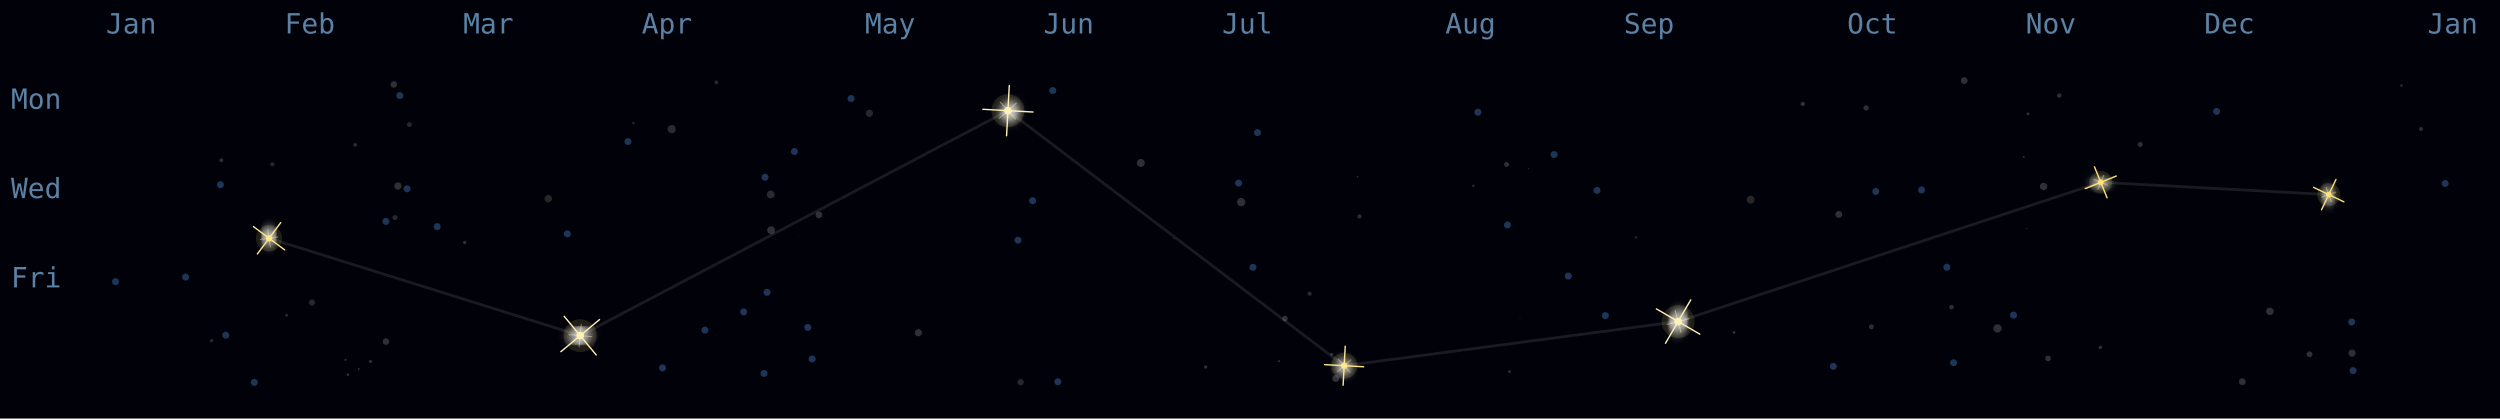
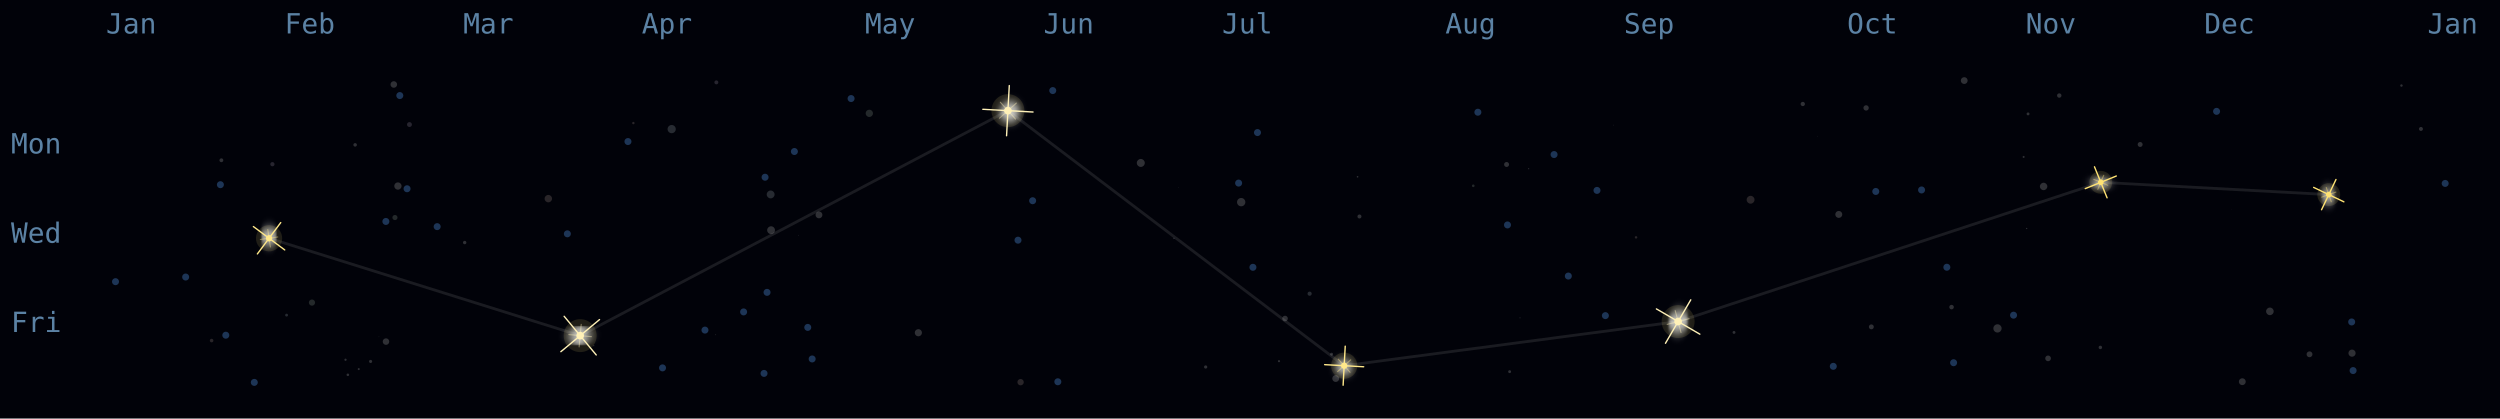
<svg xmlns="http://www.w3.org/2000/svg" viewBox="0 0 896 150" width="896" height="150" role="img" aria-label="Cinematic comet contribution graph">
  <rect x="0.00" y="0.00" width="896.00" height="150.00" fill="#010209" />
  <defs>
    <filter id="organic-sphere" x="-80%" y="-80%" width="260%" height="260%">
      <feTurbulence type="fractalNoise" baseFrequency="0.035" numOctaves="2" seed="7" result="noise" />
      <feDisplacementMap in="SourceGraphic" in2="noise" scale="4" xChannelSelector="R" yChannelSelector="G" result="displaced" />
      <feGaussianBlur in="displaced" stdDeviation="1.4" />
    </filter>
  </defs>
-   <text x="22.00" y="39.00" font-family="monospace" font-size="10.00" fill="rgba(122,172,216,0.75)" text-anchor="end">Mon</text>
-   <text x="22.00" y="71.00" font-family="monospace" font-size="10.00" fill="rgba(122,172,216,0.75)" text-anchor="end">Wed</text>
-   <text x="22.00" y="103.00" font-family="monospace" font-size="10.00" fill="rgba(122,172,216,0.75)" text-anchor="end">Fri</text>
+   <text x="22.00" y="55.00" font-family="monospace" font-size="10.00" fill="rgba(122,172,216,0.75)" text-anchor="end">Mon</text>
+   <text x="22.00" y="87.00" font-family="monospace" font-size="10.00" fill="rgba(122,172,216,0.75)" text-anchor="end">Wed</text>
+   <text x="22.00" y="119.00" font-family="monospace" font-size="10.00" fill="rgba(122,172,216,0.75)" text-anchor="end">Fri</text>
  <text x="38.00" y="12.00" font-family="monospace" font-size="10.00" fill="rgba(122,172,216,0.75)">Jan</text>
  <text x="102.00" y="12.00" font-family="monospace" font-size="10.00" fill="rgba(122,172,216,0.75)">Feb</text>
  <text x="166.00" y="12.00" font-family="monospace" font-size="10.00" fill="rgba(122,172,216,0.75)">Mar</text>
  <text x="230.00" y="12.00" font-family="monospace" font-size="10.00" fill="rgba(122,172,216,0.75)">Apr</text>
  <text x="310.00" y="12.00" font-family="monospace" font-size="10.00" fill="rgba(122,172,216,0.75)">May</text>
  <text x="374.00" y="12.00" font-family="monospace" font-size="10.00" fill="rgba(122,172,216,0.75)">Jun</text>
  <text x="438.00" y="12.00" font-family="monospace" font-size="10.00" fill="rgba(122,172,216,0.75)">Jul</text>
  <text x="518.00" y="12.00" font-family="monospace" font-size="10.00" fill="rgba(122,172,216,0.75)">Aug</text>
  <text x="582.00" y="12.00" font-family="monospace" font-size="10.00" fill="rgba(122,172,216,0.75)">Sep</text>
  <text x="662.00" y="12.00" font-family="monospace" font-size="10.00" fill="rgba(122,172,216,0.75)">Oct</text>
  <text x="726.00" y="12.00" font-family="monospace" font-size="10.00" fill="rgba(122,172,216,0.75)">Nov</text>
  <text x="790.00" y="12.00" font-family="monospace" font-size="10.00" fill="rgba(122,172,216,0.75)">Dec</text>
  <text x="870.00" y="12.00" font-family="monospace" font-size="10.00" fill="rgba(122,172,216,0.75)">Jan</text>
  <circle cx="738.04" cy="34.24" r="0.79" fill="hsl(0,0%,100%)" opacity="0.18" />
  <circle cx="651.31" cy="48.81" r="0.10" fill="hsl(0,0%,100%)" opacity="0.18" />
  <circle cx="541.05" cy="133.20" r="0.52" fill="hsl(0,0%,100%)" opacity="0.18" />
  <circle cx="699.44" cy="110.07" r="0.81" fill="hsl(0,0%,100%)" opacity="0.18" />
  <circle cx="256.74" cy="29.52" r="0.71" fill="hsl(268,32%,82%)" opacity="0.18" />
  <circle cx="141.55" cy="77.97" r="0.92" fill="hsl(130,22%,80%)" opacity="0.18" />
  <circle cx="196.52" cy="71.19" r="1.33" fill="hsl(15,35%,80%)" opacity="0.18" />
  <circle cx="869.56" cy="39.15" r="0.00" fill="hsl(200,45%,88%)" opacity="0.18" />
  <circle cx="703.98" cy="28.88" r="1.22" fill="hsl(0,0%,100%)" opacity="0.18" />
  <circle cx="257.67" cy="83.36" r="0.04" fill="hsl(0,0%,100%)" opacity="0.18" />
  <circle cx="725.27" cy="56.24" r="0.36" fill="hsl(0,0%,100%)" opacity="0.18" />
  <circle cx="528.02" cy="66.59" r="0.47" fill="hsl(130,22%,80%)" opacity="0.18" />
  <circle cx="734.03" cy="128.44" r="1.02" fill="hsl(0,0%,100%)" opacity="0.18" />
  <circle cx="97.63" cy="58.85" r="0.76" fill="hsl(268,32%,82%)" opacity="0.18" />
  <circle cx="586.36" cy="85.07" r="0.44" fill="hsl(15,35%,80%)" opacity="0.18" />
  <circle cx="813.53" cy="111.59" r="1.36" fill="hsl(0,0%,100%)" opacity="0.18" />
  <circle cx="469.37" cy="105.26" r="0.75" fill="hsl(200,45%,88%)" opacity="0.18" />
  <circle cx="276.20" cy="69.69" r="1.41" fill="hsl(200,45%,88%)" opacity="0.18" />
  <circle cx="365.78" cy="136.97" r="1.14" fill="hsl(15,35%,80%)" opacity="0.18" />
  <circle cx="832.16" cy="39.52" r="0.03" fill="hsl(130,22%,80%)" opacity="0.18" />
  <circle cx="227.00" cy="44.11" r="0.43" fill="hsl(15,35%,80%)" opacity="0.18" />
  <circle cx="867.67" cy="46.21" r="0.71" fill="hsl(0,0%,100%)" opacity="0.18" />
  <circle cx="627.41" cy="71.59" r="1.41" fill="hsl(15,35%,80%)" opacity="0.18" />
  <circle cx="240.73" cy="46.27" r="1.47" fill="hsl(200,45%,88%)" opacity="0.18" />
  <circle cx="444.84" cy="72.45" r="1.49" fill="hsl(0,0%,100%)" opacity="0.18" />
  <circle cx="246.79" cy="32.16" r="0.04" fill="hsl(0,0%,100%)" opacity="0.18" />
  <circle cx="79.34" cy="57.44" r="0.69" fill="hsl(0,0%,100%)" opacity="0.18" />
  <circle cx="135.81" cy="120.70" r="0.12" fill="hsl(130,22%,80%)" opacity="0.18" />
  <circle cx="726.85" cy="40.82" r="0.52" fill="hsl(0,0%,100%)" opacity="0.18" />
  <circle cx="127.28" cy="51.92" r="0.63" fill="hsl(0,0%,100%)" opacity="0.18" />
  <circle cx="329.14" cy="119.25" r="1.29" fill="hsl(0,0%,100%)" opacity="0.18" />
  <circle cx="460.56" cy="114.16" r="1.00" fill="hsl(0,0%,100%)" opacity="0.18" />
  <circle cx="715.90" cy="117.70" r="1.48" fill="hsl(0,0%,100%)" opacity="0.18" />
  <circle cx="501.13" cy="129.33" r="0.05" fill="hsl(0,0%,100%)" opacity="0.18" />
  <circle cx="75.84" cy="122.06" r="0.64" fill="hsl(15,35%,80%)" opacity="0.18" />
  <circle cx="432.11" cy="131.53" r="0.58" fill="hsl(0,0%,100%)" opacity="0.18" />
  <circle cx="138.34" cy="122.43" r="1.17" fill="hsl(0,0%,100%)" opacity="0.18" />
  <circle cx="256.49" cy="119.97" r="0.15" fill="hsl(0,0%,100%)" opacity="0.18" />
  <circle cx="408.86" cy="58.40" r="1.43" fill="hsl(0,0%,100%)" opacity="0.18" />
  <circle cx="420.73" cy="85.44" r="0.25" fill="hsl(200,45%,88%)" opacity="0.18" />
  <circle cx="318.39" cy="123.57" r="0.01" fill="hsl(0,0%,100%)" opacity="0.18" />
  <circle cx="422.29" cy="67.20" r="0.10" fill="hsl(0,0%,100%)" opacity="0.18" />
  <circle cx="102.71" cy="112.94" r="0.51" fill="hsl(200,45%,88%)" opacity="0.18" />
  <circle cx="732.43" cy="66.82" r="1.33" fill="hsl(0,0%,100%)" opacity="0.18" />
  <circle cx="311.56" cy="40.62" r="1.31" fill="hsl(130,22%,80%)" opacity="0.18" />
  <circle cx="827.73" cy="126.98" r="1.05" fill="hsl(0,0%,100%)" opacity="0.18" />
  <circle cx="141.14" cy="30.28" r="1.18" fill="hsl(0,0%,100%)" opacity="0.18" />
  <circle cx="286.23" cy="84.31" r="0.12" fill="hsl(0,0%,100%)" opacity="0.18" />
  <circle cx="123.83" cy="128.93" r="0.40" fill="hsl(0,0%,100%)" opacity="0.18" />
  <circle cx="124.67" cy="134.33" r="0.46" fill="hsl(0,0%,100%)" opacity="0.18" />
  <circle cx="132.82" cy="129.54" r="0.56" fill="hsl(0,0%,100%)" opacity="0.18" />
  <circle cx="799.72" cy="75.12" r="0.07" fill="hsl(0,0%,100%)" opacity="0.18" />
  <circle cx="212.81" cy="123.90" r="0.22" fill="hsl(0,0%,100%)" opacity="0.18" />
  <circle cx="767.03" cy="51.78" r="0.89" fill="hsl(0,0%,100%)" opacity="0.18" />
  <circle cx="803.64" cy="136.80" r="1.23" fill="hsl(0,0%,100%)" opacity="0.18" />
  <circle cx="539.96" cy="58.95" r="0.89" fill="hsl(0,0%,100%)" opacity="0.18" />
  <circle cx="726.36" cy="81.89" r="0.23" fill="hsl(0,0%,100%)" opacity="0.18" />
  <circle cx="842.97" cy="126.57" r="1.29" fill="hsl(0,0%,100%)" opacity="0.18" />
  <circle cx="478.72" cy="135.66" r="1.23" fill="hsl(0,0%,100%)" opacity="0.18" />
  <circle cx="293.52" cy="77.02" r="1.23" fill="hsl(0,0%,100%)" opacity="0.18" />
  <circle cx="486.55" cy="63.36" r="0.30" fill="hsl(0,0%,100%)" opacity="0.18" />
  <circle cx="621.47" cy="119.14" r="0.52" fill="hsl(0,0%,100%)" opacity="0.18" />
  <circle cx="668.81" cy="38.68" r="0.96" fill="hsl(0,0%,100%)" opacity="0.18" />
  <circle cx="544.77" cy="113.92" r="0.18" fill="hsl(0,0%,100%)" opacity="0.18" />
  <circle cx="477.24" cy="126.95" r="0.53" fill="hsl(0,0%,100%)" opacity="0.18" />
  <circle cx="128.58" cy="132.28" r="0.36" fill="hsl(0,0%,100%)" opacity="0.18" />
  <circle cx="458.39" cy="129.44" r="0.38" fill="hsl(0,0%,100%)" opacity="0.18" />
  <circle cx="276.35" cy="82.50" r="1.40" fill="hsl(0,0%,100%)" opacity="0.18" />
  <circle cx="166.54" cy="86.93" r="0.61" fill="hsl(0,0%,100%)" opacity="0.18" />
  <circle cx="146.75" cy="44.64" r="0.88" fill="hsl(268,32%,82%)" opacity="0.18" />
  <circle cx="487.23" cy="77.59" r="0.72" fill="hsl(0,0%,100%)" opacity="0.18" />
  <circle cx="547.87" cy="60.47" r="0.21" fill="hsl(0,0%,100%)" opacity="0.18" />
  <circle cx="659.02" cy="76.85" r="1.25" fill="hsl(0,0%,100%)" opacity="0.18" />
  <circle cx="646.12" cy="37.27" r="0.77" fill="hsl(0,0%,100%)" opacity="0.18" />
  <circle cx="752.77" cy="124.52" r="0.62" fill="hsl(0,0%,100%)" opacity="0.18" />
  <circle cx="578.33" cy="44.84" r="0.12" fill="hsl(0,0%,100%)" opacity="0.18" />
  <circle cx="860.68" cy="30.66" r="0.44" fill="hsl(0,0%,100%)" opacity="0.18" />
  <circle cx="142.61" cy="66.67" r="1.31" fill="hsl(0,0%,100%)" opacity="0.18" />
  <circle cx="670.69" cy="117.15" r="0.88" fill="hsl(0,0%,100%)" opacity="0.18" />
  <circle cx="111.81" cy="108.45" r="1.11" fill="hsl(130,22%,80%)" opacity="0.18" />
  <circle cx="41.40" cy="100.95" r="1.26" fill="hsl(214,48%,39%)" opacity="0.56" />
  <circle cx="66.54" cy="99.29" r="1.26" fill="hsl(214,48%,39%)" opacity="0.56" />
  <circle cx="78.99" cy="66.19" r="1.26" fill="hsl(214,48%,39%)" opacity="0.56" />
  <circle cx="80.93" cy="120.14" r="1.26" fill="hsl(214,48%,39%)" opacity="0.56" />
  <circle cx="91.14" cy="137.05" r="1.26" fill="hsl(214,48%,39%)" opacity="0.56" />
  <circle cx="143.29" cy="34.25" r="1.26" fill="hsl(214,48%,39%)" opacity="0.56" />
  <circle cx="145.89" cy="67.65" r="1.26" fill="hsl(214,48%,39%)" opacity="0.56" />
  <circle cx="138.30" cy="79.37" r="1.26" fill="hsl(214,48%,39%)" opacity="0.56" />
  <circle cx="156.68" cy="81.23" r="1.26" fill="hsl(214,48%,39%)" opacity="0.56" />
  <circle cx="203.34" cy="83.80" r="1.26" fill="hsl(214,48%,39%)" opacity="0.56" />
  <circle cx="225.06" cy="50.73" r="1.26" fill="hsl(214,48%,39%)" opacity="0.56" />
  <circle cx="237.45" cy="131.85" r="1.26" fill="hsl(214,48%,39%)" opacity="0.56" />
  <circle cx="252.66" cy="118.31" r="1.26" fill="hsl(214,48%,39%)" opacity="0.56" />
  <circle cx="274.20" cy="63.52" r="1.26" fill="hsl(214,48%,39%)" opacity="0.56" />
  <circle cx="274.91" cy="104.78" r="1.26" fill="hsl(214,48%,39%)" opacity="0.56" />
  <circle cx="266.51" cy="111.79" r="1.26" fill="hsl(214,48%,39%)" opacity="0.56" />
  <circle cx="273.83" cy="133.83" r="1.26" fill="hsl(214,48%,39%)" opacity="0.56" />
  <circle cx="284.71" cy="54.30" r="1.26" fill="hsl(214,48%,39%)" opacity="0.56" />
  <circle cx="289.50" cy="117.34" r="1.26" fill="hsl(214,48%,39%)" opacity="0.56" />
  <circle cx="291.08" cy="128.65" r="1.26" fill="hsl(214,48%,39%)" opacity="0.56" />
  <circle cx="305.03" cy="35.32" r="1.26" fill="hsl(214,48%,39%)" opacity="0.56" />
  <circle cx="370.10" cy="71.94" r="1.26" fill="hsl(214,48%,39%)" opacity="0.56" />
  <circle cx="364.85" cy="86.08" r="1.26" fill="hsl(214,48%,39%)" opacity="0.56" />
  <circle cx="377.31" cy="32.46" r="1.26" fill="hsl(214,48%,39%)" opacity="0.56" />
  <circle cx="379.13" cy="136.83" r="1.26" fill="hsl(214,48%,39%)" opacity="0.56" />
  <circle cx="450.68" cy="47.51" r="1.26" fill="hsl(214,48%,39%)" opacity="0.56" />
  <circle cx="443.92" cy="65.62" r="1.26" fill="hsl(214,48%,39%)" opacity="0.56" />
  <circle cx="449.05" cy="95.80" r="1.26" fill="hsl(214,48%,39%)" opacity="0.56" />
  <circle cx="529.67" cy="40.22" r="1.26" fill="hsl(214,48%,39%)" opacity="0.56" />
  <circle cx="540.28" cy="80.62" r="1.26" fill="hsl(214,48%,39%)" opacity="0.56" />
  <circle cx="556.98" cy="55.39" r="1.26" fill="hsl(214,48%,39%)" opacity="0.56" />
  <circle cx="562.09" cy="98.94" r="1.26" fill="hsl(214,48%,39%)" opacity="0.56" />
  <circle cx="572.36" cy="68.24" r="1.26" fill="hsl(214,48%,39%)" opacity="0.56" />
  <circle cx="575.37" cy="113.12" r="1.26" fill="hsl(214,48%,39%)" opacity="0.56" />
  <circle cx="657.05" cy="131.29" r="1.26" fill="hsl(214,48%,39%)" opacity="0.56" />
  <circle cx="672.28" cy="68.62" r="1.26" fill="hsl(214,48%,39%)" opacity="0.56" />
  <circle cx="688.69" cy="68.08" r="1.26" fill="hsl(214,48%,39%)" opacity="0.56" />
  <circle cx="697.75" cy="95.78" r="1.26" fill="hsl(214,48%,39%)" opacity="0.56" />
  <circle cx="700.17" cy="130.00" r="1.26" fill="hsl(214,48%,39%)" opacity="0.56" />
  <circle cx="721.66" cy="112.96" r="1.26" fill="hsl(214,48%,39%)" opacity="0.56" />
  <circle cx="794.42" cy="39.91" r="1.26" fill="hsl(214,48%,39%)" opacity="0.56" />
  <circle cx="842.84" cy="115.39" r="1.26" fill="hsl(214,48%,39%)" opacity="0.56" />
  <circle cx="843.35" cy="132.81" r="1.26" fill="hsl(214,48%,39%)" opacity="0.56" />
  <circle cx="876.35" cy="65.74" r="1.26" fill="hsl(214,48%,39%)" opacity="0.56" />
  <path d="M 96.43,85.39 L 207.94,120.29 L 361.24,39.66 L 481.75,131.07 L 601.44,115.24 L 752.92,65.34 L 834.63,69.75" fill="none" stroke="rgba(255,255,255,0.1)" stroke-width="1.00" stroke-linejoin="round" />
  <g transform="rotate(36.7 96.43 85.39)">
    <circle cx="96.43" cy="85.39" r="4.70" fill="hsla(48,100%,74%,0.35)" fill-opacity="0.35" />
    <circle cx="96.43" cy="85.39" r="2.82" fill="hsla(50,100%,99%,0.75)" filter="url(#organic-sphere)" />
    <line x1="94.20" y1="83.16" x2="98.66" y2="87.61" stroke="hsl(48,100%,77.0%)" stroke-width="0.40" stroke-opacity="0.42" stroke-linecap="round" />
    <line x1="94.20" y1="87.61" x2="98.66" y2="83.16" stroke="hsl(48,100%,77.0%)" stroke-width="0.40" stroke-opacity="0.42" stroke-linecap="round" />
    <line x1="89.43" y1="85.39" x2="103.43" y2="85.39" stroke="hsl(48,100%,77.0%)" stroke-width="0.50" stroke-linecap="round" />
    <line x1="96.43" y1="78.39" x2="96.43" y2="92.39" stroke="hsl(48,100%,77.0%)" stroke-width="0.50" stroke-linecap="round" />
    <circle cx="96.43" cy="85.39" r="1.14" fill="hsl(48,100%,77.0%)" />
  </g>
  <g transform="rotate(-39.7 207.94 120.29)">
    <circle cx="207.94" cy="120.29" r="5.90" fill="hsla(48,100%,74%,0.35)" fill-opacity="0.35" />
    <circle cx="207.94" cy="120.29" r="3.54" fill="hsla(50,100%,99%,0.75)" filter="url(#organic-sphere)" />
    <line x1="205.07" y1="117.42" x2="210.80" y2="123.15" stroke="hsl(48,100%,86.0%)" stroke-width="0.40" stroke-opacity="0.42" stroke-linecap="round" />
    <line x1="205.07" y1="123.15" x2="210.80" y2="117.42" stroke="hsl(48,100%,86.0%)" stroke-width="0.40" stroke-opacity="0.42" stroke-linecap="round" />
    <line x1="198.94" y1="120.29" x2="216.94" y2="120.29" stroke="hsl(48,100%,86.0%)" stroke-width="0.50" stroke-linecap="round" />
    <line x1="207.94" y1="111.29" x2="207.94" y2="129.29" stroke="hsl(48,100%,86.0%)" stroke-width="0.50" stroke-linecap="round" />
    <circle cx="207.94" cy="120.29" r="1.38" fill="hsl(48,100%,86.0%)" />
  </g>
  <g transform="rotate(3.1 361.24 39.66)">
    <circle cx="361.24" cy="39.66" r="5.90" fill="hsla(48,100%,74%,0.35)" fill-opacity="0.35" />
    <circle cx="361.24" cy="39.66" r="3.54" fill="hsla(50,100%,99%,0.75)" filter="url(#organic-sphere)" />
    <line x1="358.37" y1="36.80" x2="364.10" y2="42.52" stroke="hsl(48,100%,86.0%)" stroke-width="0.40" stroke-opacity="0.42" stroke-linecap="round" />
    <line x1="358.37" y1="42.52" x2="364.10" y2="36.80" stroke="hsl(48,100%,86.0%)" stroke-width="0.40" stroke-opacity="0.42" stroke-linecap="round" />
    <line x1="352.24" y1="39.66" x2="370.24" y2="39.66" stroke="hsl(48,100%,86.0%)" stroke-width="0.50" stroke-linecap="round" />
    <line x1="361.24" y1="30.66" x2="361.24" y2="48.66" stroke="hsl(48,100%,86.0%)" stroke-width="0.50" stroke-linecap="round" />
    <circle cx="361.24" cy="39.66" r="1.38" fill="hsl(48,100%,86.0%)" />
  </g>
  <g transform="rotate(3.1 481.75 131.07)">
    <circle cx="481.75" cy="131.07" r="4.70" fill="hsla(48,100%,74%,0.35)" fill-opacity="0.35" />
    <circle cx="481.75" cy="131.07" r="2.82" fill="hsla(50,100%,99%,0.75)" filter="url(#organic-sphere)" />
    <line x1="479.52" y1="128.85" x2="483.97" y2="133.30" stroke="hsl(48,100%,77.0%)" stroke-width="0.40" stroke-opacity="0.42" stroke-linecap="round" />
    <line x1="479.52" y1="133.30" x2="483.97" y2="128.85" stroke="hsl(48,100%,77.0%)" stroke-width="0.40" stroke-opacity="0.42" stroke-linecap="round" />
    <line x1="474.75" y1="131.07" x2="488.75" y2="131.07" stroke="hsl(48,100%,77.0%)" stroke-width="0.50" stroke-linecap="round" />
    <line x1="481.75" y1="124.07" x2="481.75" y2="138.07" stroke="hsl(48,100%,77.0%)" stroke-width="0.50" stroke-linecap="round" />
    <circle cx="481.75" cy="131.07" r="1.14" fill="hsl(48,100%,77.0%)" />
  </g>
  <g transform="rotate(30.2 601.44 115.24)">
    <circle cx="601.44" cy="115.24" r="5.90" fill="hsla(48,100%,74%,0.35)" fill-opacity="0.35" />
    <circle cx="601.44" cy="115.24" r="3.54" fill="hsla(50,100%,99%,0.75)" filter="url(#organic-sphere)" />
    <line x1="598.57" y1="112.38" x2="604.30" y2="118.11" stroke="hsl(48,100%,86.0%)" stroke-width="0.40" stroke-opacity="0.42" stroke-linecap="round" />
    <line x1="598.57" y1="118.11" x2="604.30" y2="112.38" stroke="hsl(48,100%,86.0%)" stroke-width="0.40" stroke-opacity="0.42" stroke-linecap="round" />
    <line x1="592.44" y1="115.24" x2="610.44" y2="115.24" stroke="hsl(48,100%,86.0%)" stroke-width="0.50" stroke-linecap="round" />
    <line x1="601.44" y1="106.24" x2="601.44" y2="124.24" stroke="hsl(48,100%,86.0%)" stroke-width="0.50" stroke-linecap="round" />
    <circle cx="601.44" cy="115.24" r="1.38" fill="hsl(48,100%,86.0%)" />
  </g>
  <g transform="rotate(-22.1 752.92 65.34)">
    <circle cx="752.92" cy="65.34" r="4.10" fill="hsla(48,100%,74%,0.35)" fill-opacity="0.35" />
    <circle cx="752.92" cy="65.34" r="2.46" fill="hsla(50,100%,99%,0.75)" filter="url(#organic-sphere)" />
    <line x1="751.01" y1="63.43" x2="754.83" y2="67.25" stroke="hsl(48,100%,72.5%)" stroke-width="0.40" stroke-opacity="0.42" stroke-linecap="round" />
    <line x1="751.01" y1="67.25" x2="754.83" y2="63.43" stroke="hsl(48,100%,72.5%)" stroke-width="0.40" stroke-opacity="0.42" stroke-linecap="round" />
    <line x1="746.92" y1="65.34" x2="758.92" y2="65.34" stroke="hsl(48,100%,72.5%)" stroke-width="0.50" stroke-linecap="round" />
    <line x1="752.92" y1="59.34" x2="752.92" y2="71.34" stroke="hsl(48,100%,72.5%)" stroke-width="0.50" stroke-linecap="round" />
    <circle cx="752.92" cy="65.34" r="1.02" fill="hsl(48,100%,72.5%)" />
  </g>
  <g transform="rotate(25.5 834.63 69.75)">
    <circle cx="834.63" cy="69.75" r="4.10" fill="hsla(48,100%,74%,0.35)" fill-opacity="0.35" />
    <circle cx="834.63" cy="69.75" r="2.46" fill="hsla(50,100%,99%,0.75)" filter="url(#organic-sphere)" />
    <line x1="832.72" y1="67.84" x2="836.54" y2="71.66" stroke="hsl(48,100%,72.5%)" stroke-width="0.40" stroke-opacity="0.42" stroke-linecap="round" />
    <line x1="832.72" y1="71.66" x2="836.54" y2="67.84" stroke="hsl(48,100%,72.5%)" stroke-width="0.40" stroke-opacity="0.42" stroke-linecap="round" />
    <line x1="828.63" y1="69.75" x2="840.63" y2="69.75" stroke="hsl(48,100%,72.5%)" stroke-width="0.50" stroke-linecap="round" />
    <line x1="834.63" y1="63.75" x2="834.63" y2="75.75" stroke="hsl(48,100%,72.5%)" stroke-width="0.50" stroke-linecap="round" />
    <circle cx="834.63" cy="69.75" r="1.02" fill="hsl(48,100%,72.5%)" />
  </g>
</svg>
